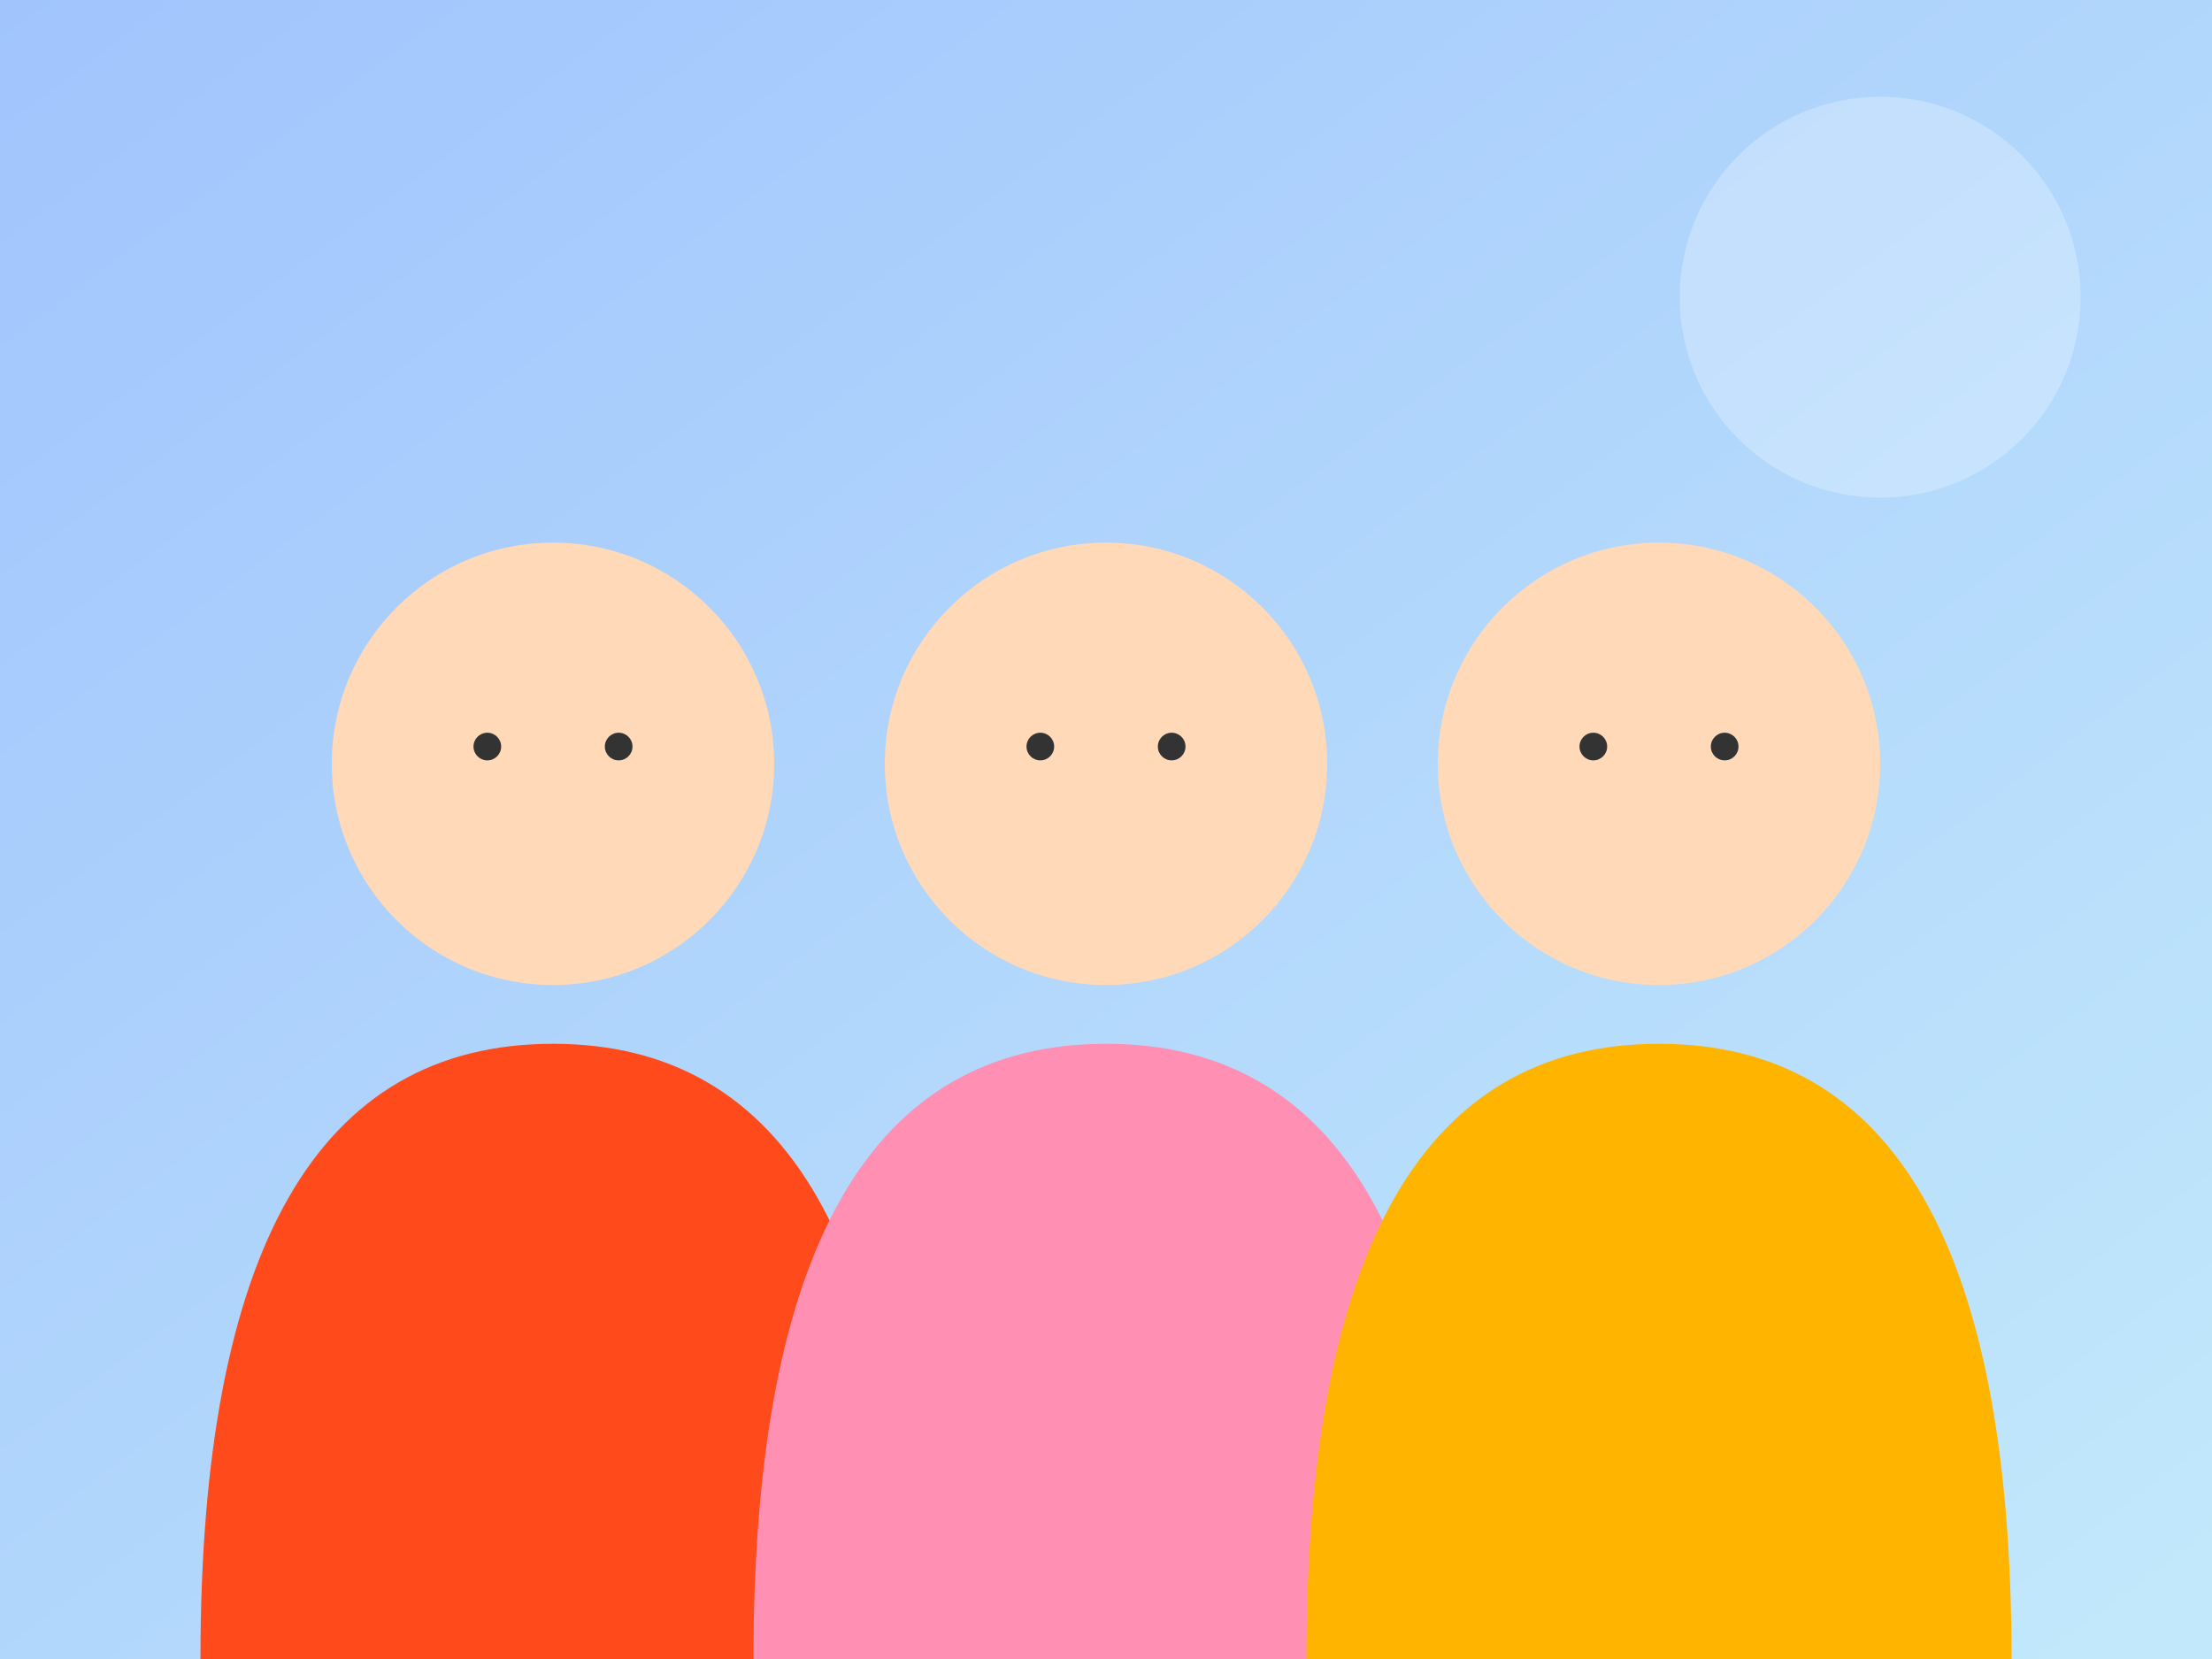
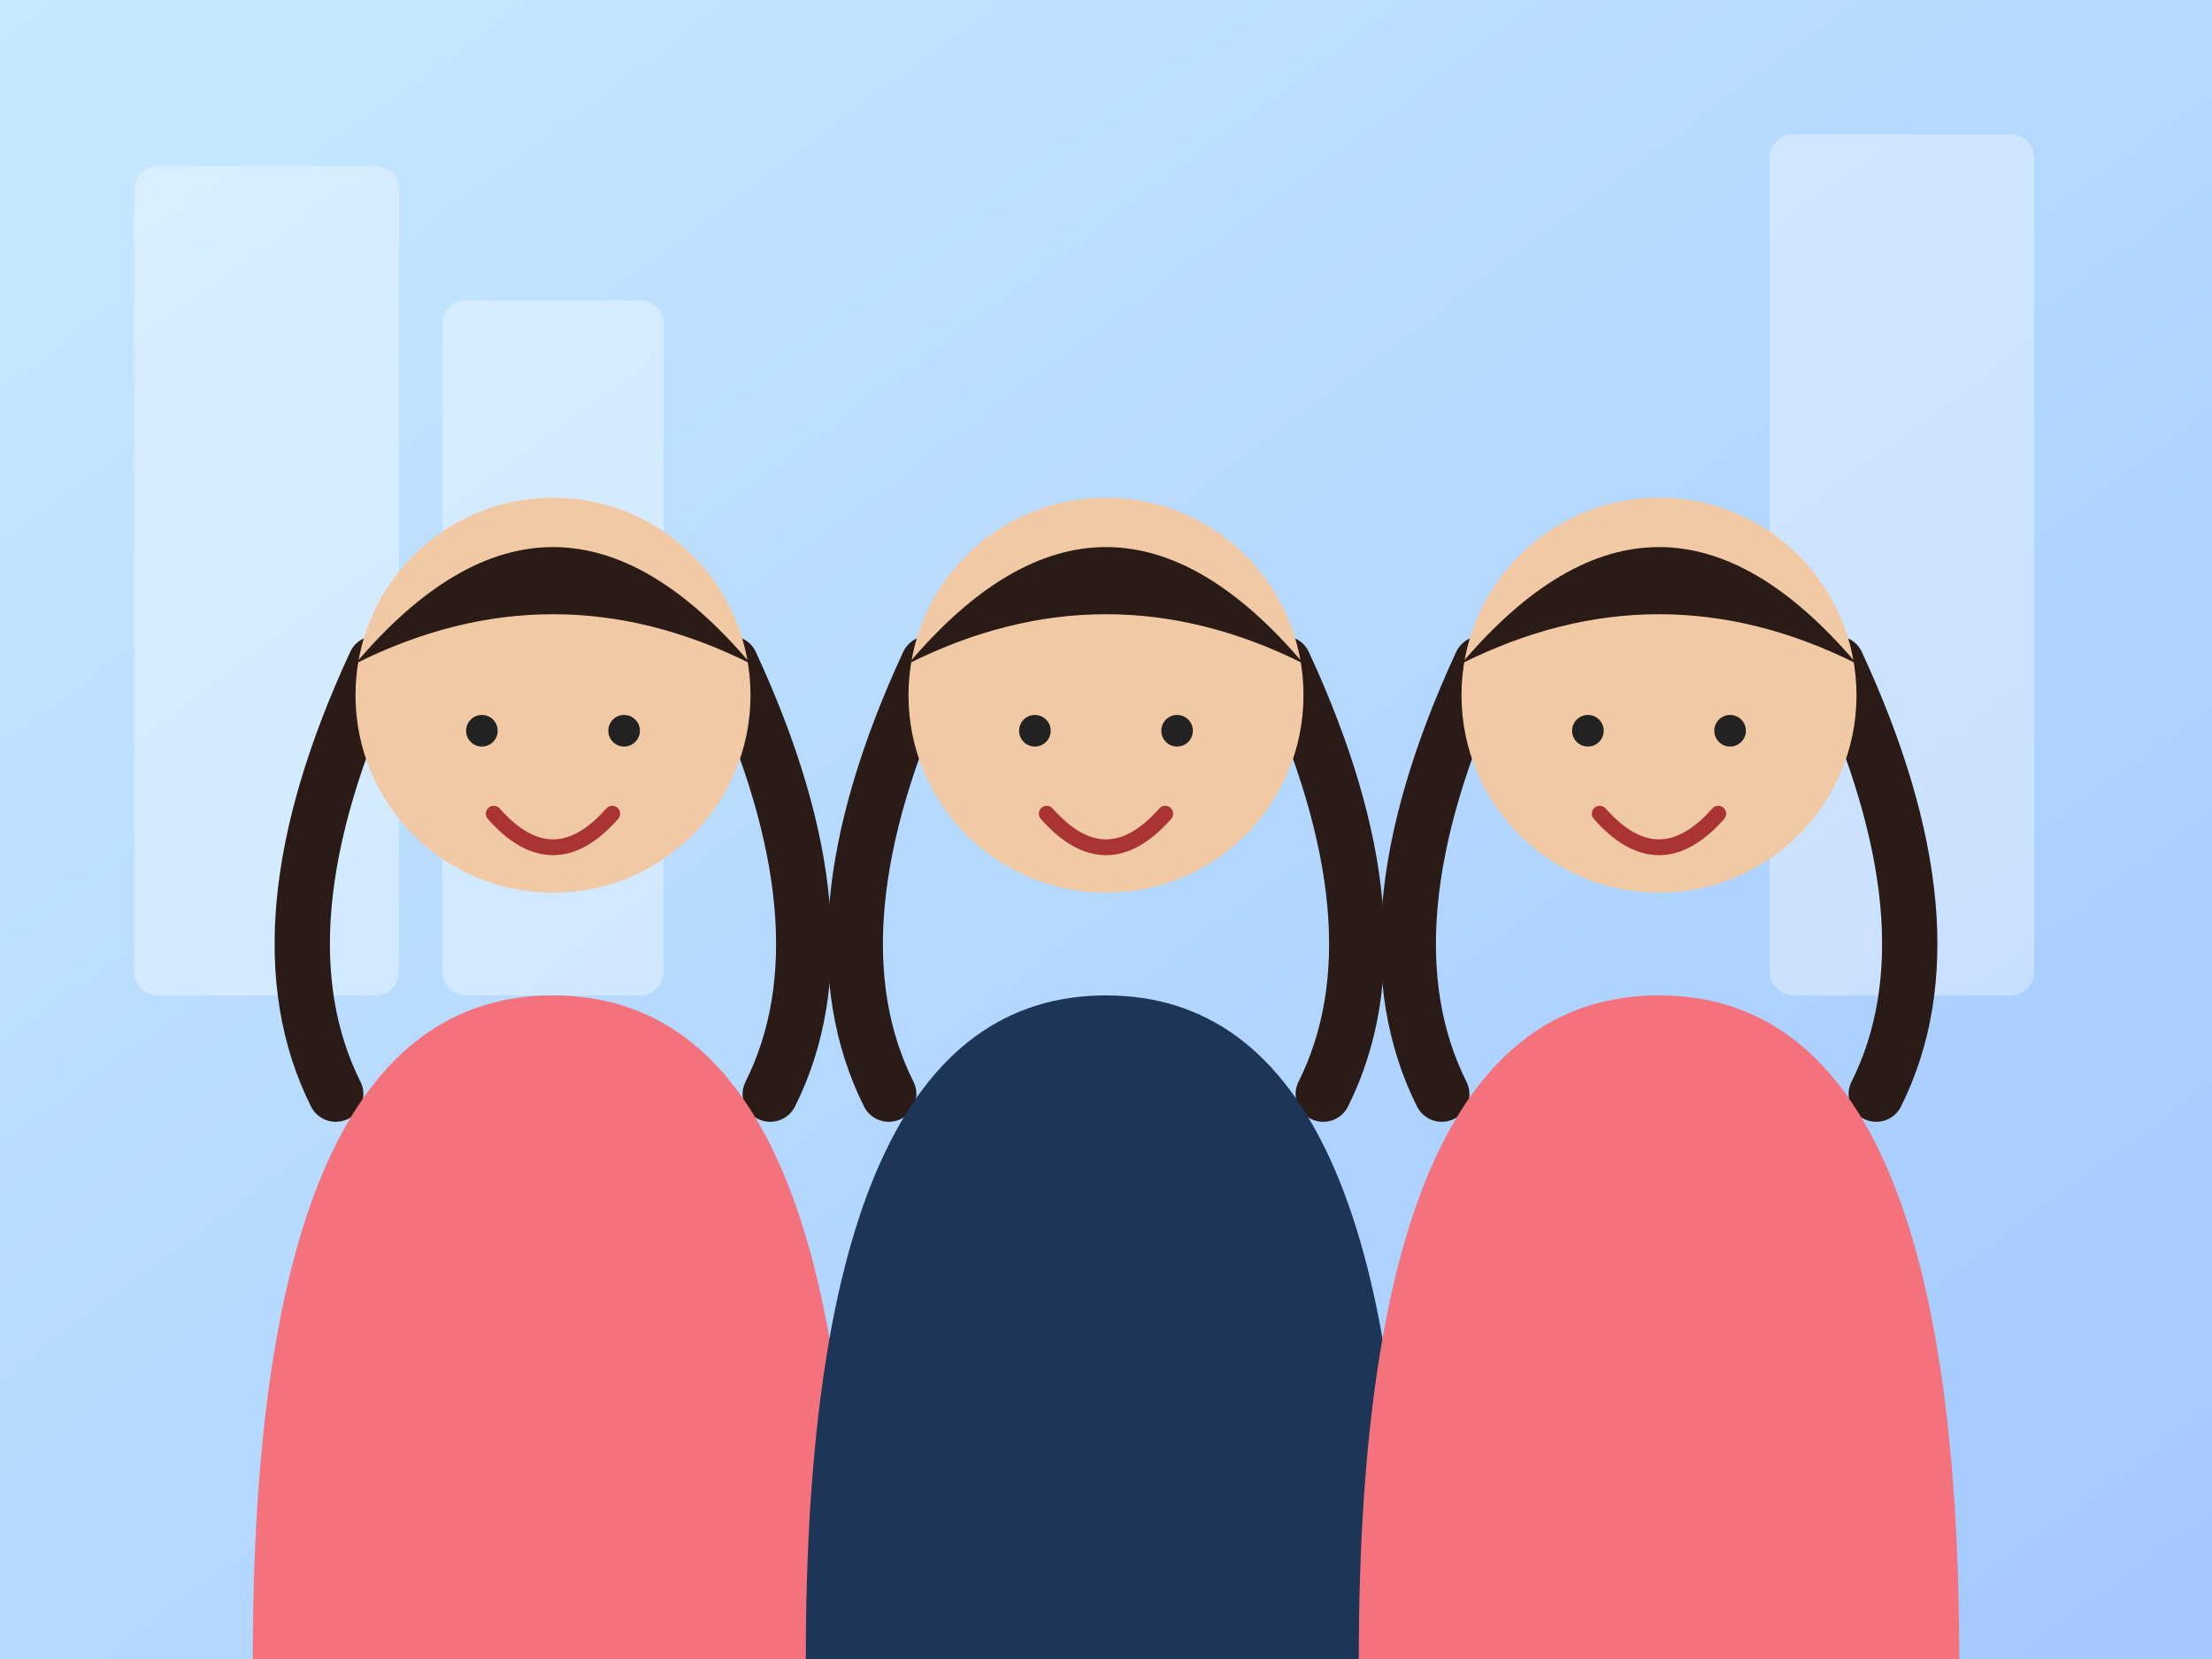
- <svg xmlns="http://www.w3.org/2000/svg" viewBox="0 0 640 480">
+ <svg xmlns="http://www.w3.org/2000/svg" viewBox="0 0 560 420" preserveAspectRatio="xMidYMid slice">
  <defs>
    <linearGradient id="g" x1="0" y1="0" x2="1" y2="1">
-       <stop offset="0" stop-color="#a1c4fd" />
-       <stop offset="1" stop-color="#c2e9fb" />
+       <stop offset="0" stop-color="#c7e9ff" />
+       <stop offset="1" stop-color="#a2c8ff" />
    </linearGradient>
  </defs>
-   <rect width="640" height="480" fill="url(#g)" />
-   <circle cx="544" cy="86" r="58" fill="#fff" opacity=".25" />
-   <circle cx="160" cy="221" r="64" fill="#ffd9b8" />
-   <path d="M58 480 Q58 302 160 302 Q262 302 262 480Z" fill="#ff4a1c" />
-   <circle cx="141" cy="216" r="4" fill="#333" />
-   <circle cx="179" cy="216" r="4" fill="#333" />
-   <circle cx="320" cy="221" r="64" fill="#ffd9b8" />
-   <path d="M218 480 Q218 302 320 302 Q422 302 422 480Z" fill="#ff8fb3" />
-   <circle cx="301" cy="216" r="4" fill="#333" />
-   <circle cx="339" cy="216" r="4" fill="#333" />
-   <circle cx="480" cy="221" r="64" fill="#ffd9b8" />
-   <path d="M378 480 Q378 302 480 302 Q582 302 582 480Z" fill="#ffb400" />
-   <circle cx="461" cy="216" r="4" fill="#333" />
-   <circle cx="499" cy="216" r="4" fill="#333" />
+   <rect width="560" height="420" fill="url(#g)" />
+   <g opacity=".35" fill="#fff">
+     <rect x="34" y="42" width="67" height="210" rx="6" />
+     <rect x="112" y="76" width="56" height="176" rx="6" />
+     <rect x="448" y="34" width="67" height="218" rx="6" />
+   </g>
+   <path d="M95 168 Q64 235 85 277" stroke="#2b1b17" stroke-width="14" fill="none" stroke-linecap="round" />
+   <path d="M185 168 Q216 235 195 277" stroke="#2b1b17" stroke-width="14" fill="none" stroke-linecap="round" />
+   <circle cx="140" cy="176" r="50" fill="#f2c9a5" />
+   <path d="M90 168 Q140 109 190 168 Q140 143 90 168Z" fill="#2b1b17" />
+   <circle cx="122" cy="185" r="4" fill="#222" />
+   <circle cx="158" cy="185" r="4" fill="#222" />
+   <path d="M125 206 Q140 223 155 206" stroke="#a33" stroke-width="4" fill="none" stroke-linecap="round" />
+   <path d="M64 420 Q64 252 140 252 Q216 252 216 420Z" fill="#f4727c" />
+   <path d="M235 168 Q204 235 225 277" stroke="#2b1b17" stroke-width="14" fill="none" stroke-linecap="round" />
+   <path d="M325 168 Q356 235 335 277" stroke="#2b1b17" stroke-width="14" fill="none" stroke-linecap="round" />
+   <circle cx="280" cy="176" r="50" fill="#f2c9a5" />
+   <path d="M230 168 Q280 109 330 168 Q280 143 230 168Z" fill="#2b1b17" />
+   <circle cx="262" cy="185" r="4" fill="#222" />
+   <circle cx="298" cy="185" r="4" fill="#222" />
+   <path d="M265 206 Q280 223 295 206" stroke="#a33" stroke-width="4" fill="none" stroke-linecap="round" />
+   <path d="M204 420 Q204 252 280 252 Q356 252 356 420Z" fill="#1d3557" />
+   <path d="M375 168 Q344 235 365 277" stroke="#2b1b17" stroke-width="14" fill="none" stroke-linecap="round" />
+   <path d="M465 168 Q496 235 475 277" stroke="#2b1b17" stroke-width="14" fill="none" stroke-linecap="round" />
+   <circle cx="420" cy="176" r="50" fill="#f2c9a5" />
+   <path d="M370 168 Q420 109 470 168 Q420 143 370 168Z" fill="#2b1b17" />
+   <circle cx="402" cy="185" r="4" fill="#222" />
+   <circle cx="438" cy="185" r="4" fill="#222" />
+   <path d="M405 206 Q420 223 435 206" stroke="#a33" stroke-width="4" fill="none" stroke-linecap="round" />
+   <path d="M344 420 Q344 252 420 252 Q496 252 496 420Z" fill="#f4727c" />
</svg>
